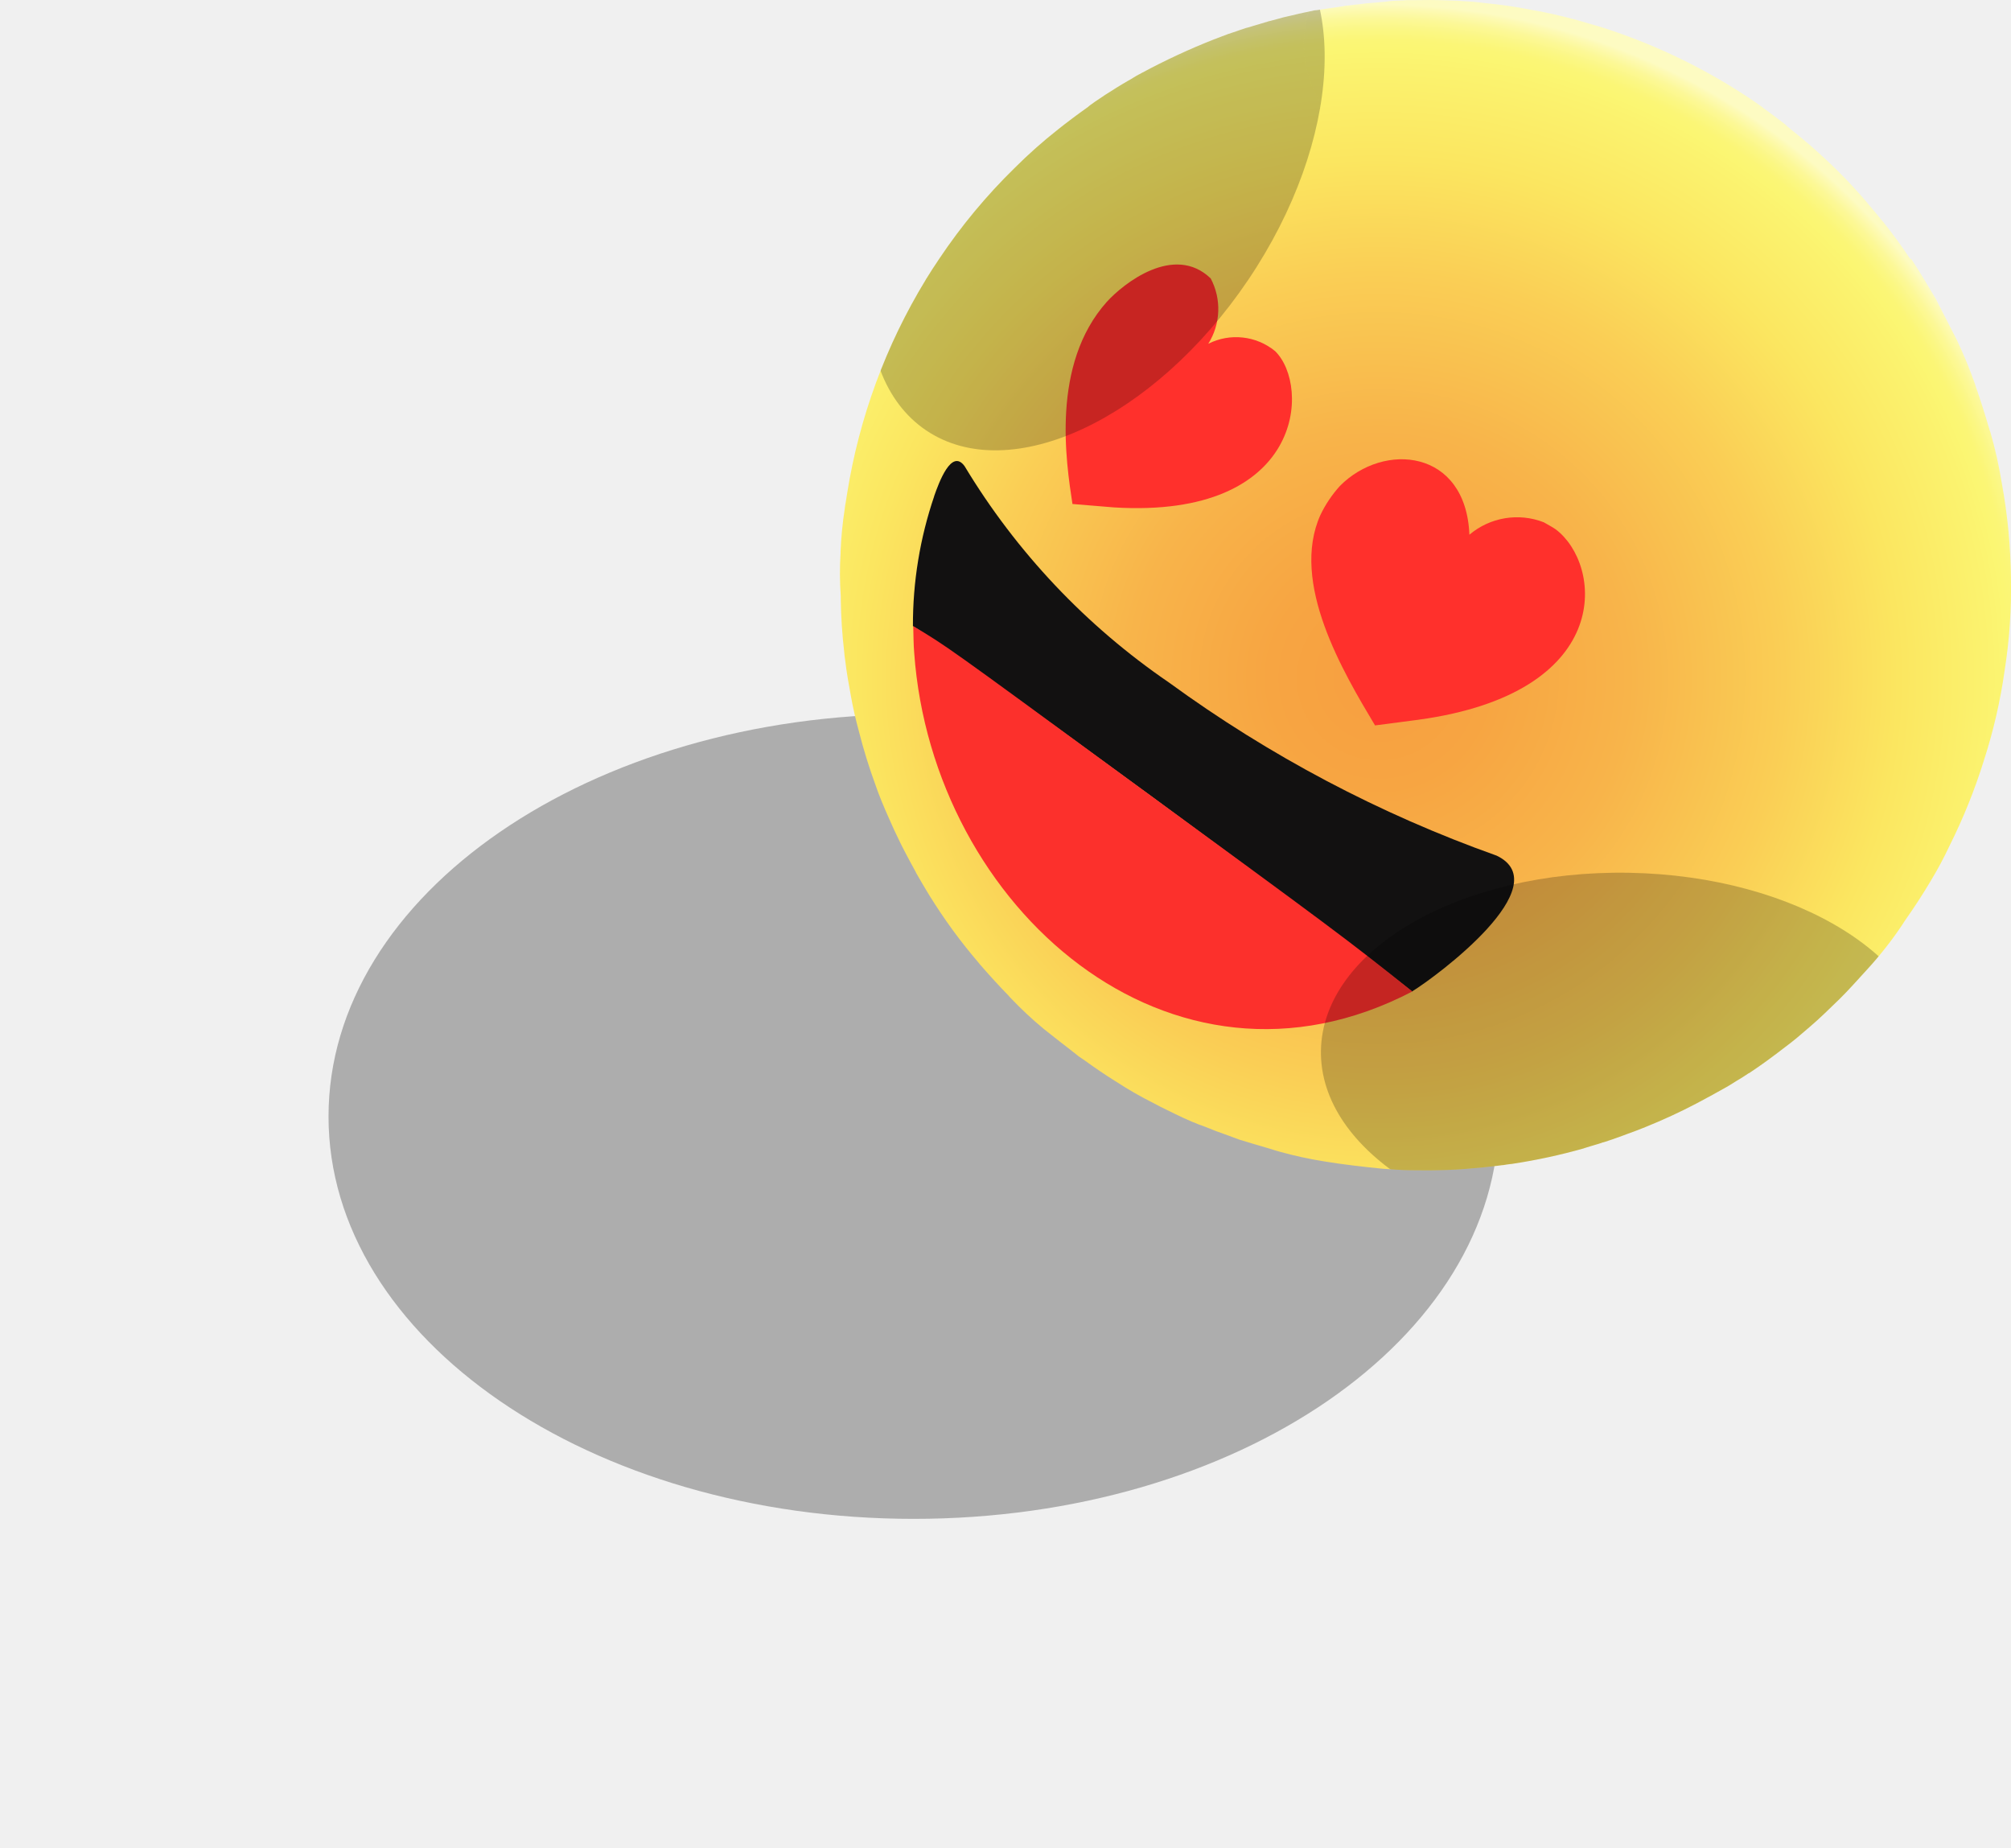
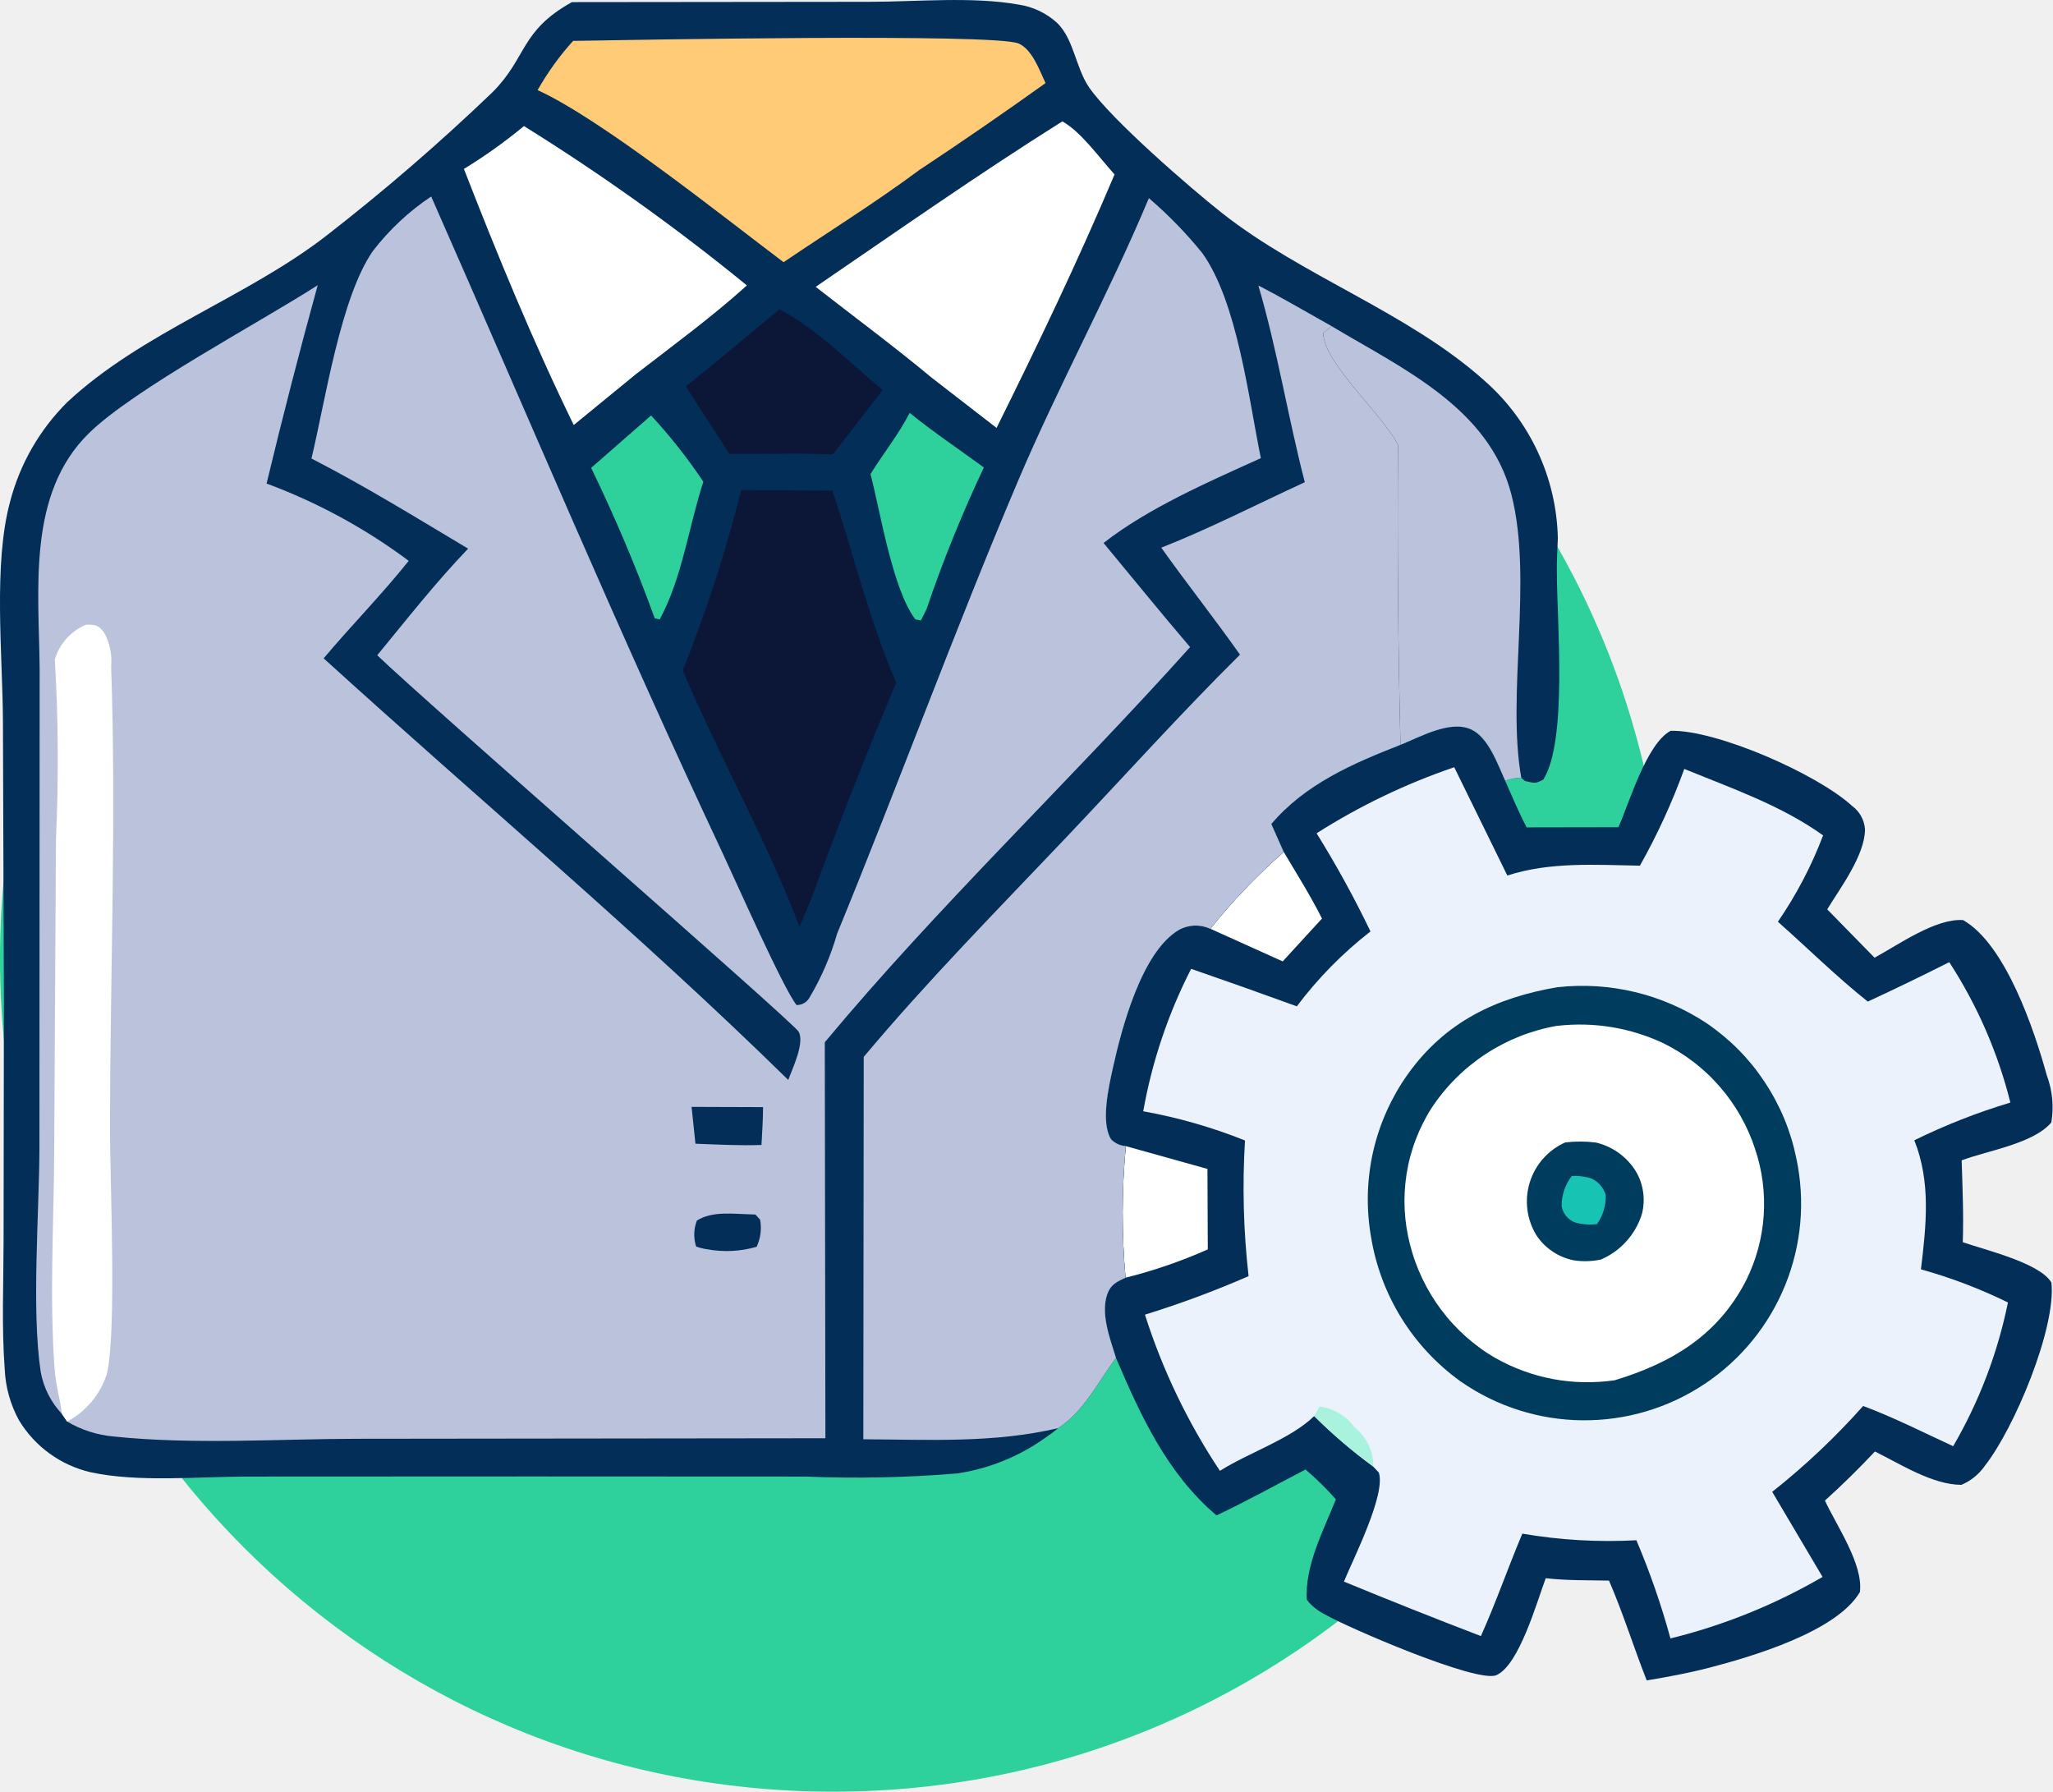
- <svg xmlns="http://www.w3.org/2000/svg" xmlns:xlink="http://www.w3.org/1999/xlink" width="82.478" height="75.758" viewBox="0 0 82.478 75.758">
+ <svg xmlns="http://www.w3.org/2000/svg" width="130.151" height="113.574" viewBox="0 0 130.151 113.574">
  <defs>
-     <radialGradient id="radial-gradient" cx="0.471" cy="0.58" r="0.575" gradientTransform="matrix(-0.999, -0.004, -0.004, 1, 0.933, 0.001)" gradientUnits="objectBoundingBox">
-       <stop offset="0" stop-color="#f79f40" />
-       <stop offset="0.163" stop-color="#f7a542" />
-       <stop offset="0.371" stop-color="#f8b44a" />
-       <stop offset="0.601" stop-color="#face55" />
-       <stop offset="0.771" stop-color="#fbe660" />
-       <stop offset="0.91" stop-color="#fbf36f" />
-       <stop offset="0.932" stop-color="#fbf672" />
-       <stop offset="0.947" stop-color="#fbf676" />
-       <stop offset="0.962" stop-color="#fbf783" />
-       <stop offset="0.978" stop-color="#fcf897" />
-       <stop offset="0.994" stop-color="#fdfab4" />
-       <stop offset="1" stop-color="#fdfbc2" />
-     </radialGradient>
    <clipPath id="clip-path">
-       <path id="Trazado_116496" data-name="Trazado 116496" d="M52.65,29.84v-.06c0-.11-.03-.77-.15-1.75-.01-.09-.02-.17-.03-.26-.02-.12-.04-.25-.06-.38a23.894,23.894,0,0,0-3.15-8.77c0-.01-.01-.01-.01-.02-.17-.29-.35-.57-.54-.85h0a23.353,23.353,0,0,0-3.06-3.74,20.449,20.449,0,0,0-1.77-1.6c-.39-.32-.78-.62-1.19-.91a.265.265,0,0,1-.06-.05l-.05-.04-.21-.15c-.26-.18-.55-.37-.86-.57h0c-.01-.01-.02-.01-.03-.02-.15-.09-.3-.19-.47-.28-.07-.04-.15-.09-.22-.13s-.12-.07-.19-.11a1.092,1.092,0,0,0-.15-.08,25.413,25.413,0,0,0-2.93-1.4c-.26-.11-.47-.18-.58-.23l-.18-.07-.18-.07c-.01,0-.02-.01-.03-.01l-.04-.01-.3-.1-.04-.01c-.01,0-.03-.01-.04-.01l-.2-.07a2.759,2.759,0,0,0-.27-.08l-.23-.07c-.04-.01-.09-.03-.13-.04-.01,0-.03-.01-.04-.01s-.03-.01-.05-.01a.636.636,0,0,1-.07-.02l-.26-.07-.22-.06c-.07-.02-.14-.03-.21-.05h-.01l-.13-.03-.25-.06-.18-.04a2.049,2.049,0,0,0-.24-.05c-.01,0-.03-.01-.04-.01-.06-.01-.12-.03-.18-.04l-.11-.02-.13-.03h-.02l-.04-.01c-.02,0-.05-.01-.07-.01a1.766,1.766,0,0,1-.2-.04.6.6,0,0,0-.12-.02h0a2.068,2.068,0,0,1-.22-.04l-.19-.03c-.03-.01-.07-.01-.11-.02a.985.985,0,0,0-.17-.02,1,1,0,0,0-.16-.02l-.27-.03-.25-.03c-.03,0-.05-.01-.08-.01h-.02a1.641,1.641,0,0,0-.23-.02l-.34-.03c-.08-.01-.16-.01-.23-.02-.09-.01-.17-.01-.26-.02s-.18-.01-.27-.02A.97.97,0,0,1,29.76,7h-.37c-.48-.01-.96-.01-1.45,0-.11,0-.21,0-.31.01s-.22.01-.32.02c-.07,0-.13.01-.19.01-.16.01-.31.02-.46.04-.05,0-.11.01-.16.01-.22.02-.43.04-.64.07-.1.01-.2.02-.3.04h-.01c-.02,0-.04.01-.06.01q-.24.03-.45.06c-.11.02-.23.04-.34.05-.26.04-.47.08-.61.11-.7.14-1.38.3-2.06.5-.41.11-.77.22-1.21.38a24.021,24.021,0,0,0-5.31,2.61h0c-.17.11-.33.22-.49.33a.265.265,0,0,0-.06.05c-.28.2-.56.4-.84.61a.423.423,0,0,1-.07.05l-.02.02-.02.02c-.01.01-.02.02-.03.02s-.02.01-.03.02c-.08.06-.15.12-.23.18-.15.12-.3.24-.44.36-.08.07-.16.13-.24.2-.16.14-.32.27-.46.4l-.02.02-.02.02c-.03.03-.07.06-.1.09-.75.69-1.21,1.19-1.24,1.22-.23.25-.46.51-.69.77-.16.19-.33.38-.5.59-.01.01-.02.03-.04.04l-.03.03c-.34.42-.69.89-1.08,1.46l-.01.01-.01.01c-.01.01-.01.02-.02.02-.18.26-.36.55-.54.86-.16.26-.32.52-.46.75l-.46.88c-.15.29-.29.56-.42.82a16.758,16.758,0,0,0-.76,1.82h0v.01c-.22.6-.42,1.23-.6,1.84l-.01.02a.037.037,0,0,1-.01.03,17.968,17.968,0,0,0-.5,2.13,23.506,23.506,0,0,0-.17,7.66,22.794,22.794,0,0,0,.82,3.68,23.944,23.944,0,0,0,1.38,3.51,15.311,15.311,0,0,0,.75,1.42c.32.56.68,1.11,1.06,1.66.04.07.09.13.13.2a16,16,0,0,0,1.39,1.8c.34.37.78.88,1.14,1.24s.83.82,1.22,1.15h0c.42.37.6.53.99.83q.72.585,1.47,1.08h.01c.16.11.32.22.49.32.19.12.38.24.55.34.09.05.22.13.36.21a.573.573,0,0,1,.07.04c.15.09.33.18.52.29.04.02.09.05.13.07a22.789,22.789,0,0,0,2.12,1c.18.07.42.17.7.28l.24.09.42.15.3.1.11.03c.01,0,.01,0,.02.01l.16.05a2.759,2.759,0,0,0,.27.08l.26.08c.01,0,.02,0,.02.01a22.1,22.1,0,0,0,2.96.66l.09.01c.08.01.17.03.27.04h.03l.23.03.53.06c.24.03.56.05.79.07s.49.03.74.04h.02c.13.01.25.01.37.01.33.01.77,0,1.1.01s.79-.03,1.13-.05c.72-.06,1.68-.17,2.39-.28a18.747,18.747,0,0,0,1.84-.38c.14-.04.28-.08.43-.12.43-.12.87-.25,1.24-.36l.43-.16c.35-.12.69-.25,1.03-.38l.17-.06c.4-.15.89-.38,1.32-.59.19-.09.37-.18.55-.28a15.71,15.71,0,0,0,1.56-.88c.02-.01.03-.02.05-.03.41-.26.82-.52,1.22-.81.09-.06.18-.12.26-.17l.44-.34c.12-.09.23-.18.35-.27l.66-.52a14.289,14.289,0,0,0,1.37-1.26l.03-.03.07-.07c.35-.35.74-.77,1.2-1.29a.138.138,0,0,0,.03-.04h0a20.958,20.958,0,0,0,2.02-2.71c.01-.01.01-.02.02-.03.19-.3.38-.61.57-.95v-.01h0c.08-.14.16-.29.24-.44.11-.2.22-.41.31-.59l.09-.18c.16-.32.31-.65.47-.99.21-.47.41-.94.56-1.36h0c.26-.7.5-1.44.71-2.23.13-.48.25-.96.33-1.41.1-.48.18-.98.25-1.5.02-.12.03-.23.05-.34.08-.69.14-1.41.16-2.14v-.13C52.68,31.04,52.68,30.45,52.65,29.84Z" transform="translate(-4.654 -6.992)" />
-     </clipPath>
-     <linearGradient id="linear-gradient" x1="-0.166" y1="-323.933" x2="-1.166" y2="-323.933" gradientUnits="objectBoundingBox">
-       <stop offset="0" stop-color="#19b79c" />
-       <stop offset="0.405" stop-color="#1dbb9e" />
-       <stop offset="0.825" stop-color="#2ac8a3" />
-       <stop offset="0.997" stop-color="#31cfa6" />
-     </linearGradient>
-     <linearGradient id="linear-gradient-2" x1="-2.106" y1="-363.238" x2="-3.08" y2="-363.238" xlink:href="#linear-gradient" />
-     <clipPath id="clip-path-2">
-       <path id="Trazado_116504" data-name="Trazado 116504" d="M4.652,29.65v-.06a15.757,15.757,0,0,1,.17-1.74,2.335,2.335,0,0,1,.04-.26c.02-.12.04-.25.06-.38a24.088,24.088,0,0,1,3.22-8.75c0-.01.01-.01.01-.02.18-.29.36-.57.55-.85h0a23.39,23.39,0,0,1,3.09-3.72,20.134,20.134,0,0,1,1.78-1.58q.585-.465,1.2-.9a.265.265,0,0,0,.06-.05l.05-.04.21-.15c.26-.18.55-.37.86-.56h0c.01-.01.02-.01.03-.02.15-.09.31-.19.47-.28a2.53,2.53,0,0,0,.22-.13c.06-.04.12-.07.19-.11.05-.03.1-.05.15-.08a27.308,27.308,0,0,1,2.95-1.37c.26-.1.47-.18.58-.22l.18-.06.18-.06c.01,0,.02-.01.03-.01l.05-.02.3-.1.04-.01c.01,0,.03-.01.04-.01l.2-.06c.08-.02.19-.06.27-.08l.23-.07a.647.647,0,0,0,.13-.04c.01,0,.03-.01.04-.01s.03-.01.05-.01a.637.637,0,0,0,.07-.02l.26-.07.22-.06c.07-.02.14-.03.21-.05h.01l.13-.03c.08-.02.18-.04.25-.06l.18-.04c.08-.02.16-.03.24-.05.01,0,.03-.01.04-.01a1.163,1.163,0,0,0,.18-.04l.11-.01.13-.02h.02l.04-.01c.02,0,.05-.01.07-.01l.2-.03c.04-.01.09-.01.13-.02h0l.22-.03.19-.03a.516.516,0,0,0,.11-.02.985.985,0,0,1,.17-.02c.06-.01.11-.01.16-.02l.27-.03.25-.03c.03,0,.05-.01.08-.01h.02c.07-.01.15-.01.23-.02l.34-.03c.08-.01.16-.01.23-.02a1.569,1.569,0,0,1,.24-.03,2.437,2.437,0,0,1,.27-.01.86.86,0,0,1,.16-.01l.15-.01h.24c.49-.01.97-.01,1.45.01.11,0,.21.01.31.01s.22.01.32.02c.07,0,.13.01.19.01.16.01.31.02.46.04.05.01.11.01.16.02.22.02.43.05.64.07.1.01.2.03.3.04h.01c.02,0,.04.01.06.01.16.02.31.05.45.07l.34.06c.26.05.47.09.6.11.69.14,1.38.31,2.06.52.41.11.76.23,1.21.39a24.178,24.178,0,0,1,5.28,2.65h0c.16.11.33.22.49.34a.265.265,0,0,1,.06.05c.28.2.56.41.83.62a.424.424,0,0,0,.07.05l.02.02.02.02.03.03c.01.01.02.01.02.02.08.06.15.12.22.18.15.12.3.24.44.36.08.07.16.14.24.2.16.14.31.28.46.41l.02.02.02.02c.03.03.07.06.1.09.75.69,1.2,1.2,1.23,1.23.23.25.46.51.68.78.16.19.32.38.49.59.01.01.02.03.04.04l.02.03c.33.42.69.89,1.07,1.47l.04.01.01.01c.01.01.01.02.02.02.17.26.36.56.54.86.16.26.31.53.45.75l.45.88c.15.29.29.56.42.82a18.431,18.431,0,0,1,.75,1.83h0v.01c.21.6.41,1.23.59,1.85l.01.02a.037.037,0,0,0,.01.03,17.59,17.59,0,0,1,.48,2.14,22.71,22.71,0,0,1,.37,3.87,21.465,21.465,0,0,1-.26,3.8,21.96,21.96,0,0,1-.85,3.68,23.286,23.286,0,0,1-1.41,3.5,15.244,15.244,0,0,1-.76,1.42c-.33.56-.69,1.11-1.07,1.65-.04.07-.09.13-.13.2a15.2,15.2,0,0,1-1.41,1.79c-.34.37-.79.88-1.15,1.23s-.84.82-1.22,1.14h0c-.43.37-.6.52-1,.82-.49.38-.98.74-1.48,1.07H41.9c-.16.11-.32.21-.49.31-.19.12-.38.24-.55.33-.09.05-.22.12-.36.2a.574.574,0,0,0-.07.04c-.15.08-.33.18-.52.28-.04.02-.09.05-.13.07a23.108,23.108,0,0,1-2.12.98c-.18.07-.42.17-.71.27l-.24.09-.42.15-.3.1-.11.03c-.01,0-.01,0-.02.01l-.16.05c-.08.02-.19.06-.27.08l-.26.08c-.01,0-.02,0-.02.01a23.962,23.962,0,0,1-2.96.64l-.09.01c-.08.01-.17.02-.27.04H31.8l-.23.03-.53.06c-.24.02-.56.05-.79.07s-.49.03-.74.04h-.02c-.13,0-.25.01-.37.01-.33.01-.77,0-1.1,0s-.79-.04-1.13-.06c-.72-.07-1.68-.18-2.39-.3a16.281,16.281,0,0,1-1.84-.4c-.14-.04-.28-.08-.43-.13-.43-.12-.87-.26-1.24-.37l-.43-.16c-.35-.12-.69-.25-1.03-.39l-.17-.06c-.4-.15-.88-.38-1.32-.6-.19-.09-.37-.18-.55-.28a15.612,15.612,0,0,1-1.55-.89.219.219,0,0,0-.05-.03c-.41-.26-.81-.53-1.21-.82-.09-.06-.17-.12-.25-.17L14,49.97c-.12-.09-.23-.18-.35-.27l-.66-.52a15.233,15.233,0,0,1-1.36-1.27l-.03-.03-.06-.07c-.34-.35-.74-.78-1.19-1.3a.138.138,0,0,1-.03-.04h0a21.889,21.889,0,0,1-2-2.73c-.01-.01-.01-.02-.02-.03-.18-.3-.37-.61-.56-.95v-.01h0c-.08-.14-.16-.29-.24-.44-.11-.21-.22-.41-.31-.59l-.09-.18c-.16-.32-.31-.65-.46-.99-.21-.47-.41-.95-.55-1.36h0a22.441,22.441,0,0,1-.69-2.23c-.13-.48-.24-.96-.32-1.41-.09-.49-.18-.98-.24-1.5-.02-.12-.03-.23-.04-.34a21.166,21.166,0,0,1-.14-2.14v-.13A13.347,13.347,0,0,1,4.652,29.65Z" transform="translate(-4.627 -6.983)" fill="url(#radial-gradient)" />
+       <rect id="Rectángulo_461360" data-name="Rectángulo 461360" width="130.151" height="106.523" fill="none" />
    </clipPath>
  </defs>
-   <g id="Grupo_157926" data-name="Grupo 157926" transform="translate(13.474)">
-     <ellipse id="Elipse_4737" data-name="Elipse 4737" cx="24" cy="16.5" rx="24" ry="16.5" transform="translate(0 29.284)" fill="#0b0b0b" opacity="0.292" style="mix-blend-mode: multiply;isolation: isolate" />
-     <path id="Trazado_116493" data-name="Trazado 116493" d="M4.652,29.65v-.06a15.757,15.757,0,0,1,.17-1.74,2.335,2.335,0,0,1,.04-.26c.02-.12.04-.25.06-.38a24.088,24.088,0,0,1,3.22-8.75c0-.01.01-.01.01-.02.18-.29.36-.57.55-.85h0a23.39,23.39,0,0,1,3.09-3.72,20.134,20.134,0,0,1,1.78-1.58q.585-.465,1.2-.9a.265.265,0,0,0,.06-.05l.05-.04.21-.15c.26-.18.55-.37.86-.56h0c.01-.01.02-.01.03-.02.15-.09.31-.19.47-.28a2.53,2.53,0,0,0,.22-.13c.06-.04.12-.07.19-.11.05-.03.1-.05.15-.08a27.308,27.308,0,0,1,2.95-1.37c.26-.1.47-.18.58-.22l.18-.06.18-.06c.01,0,.02-.01.03-.01l.05-.02.3-.1.04-.01c.01,0,.03-.01.04-.01l.2-.06c.08-.02.19-.06.27-.08l.23-.07a.647.647,0,0,0,.13-.04c.01,0,.03-.01.04-.01s.03-.01.05-.01a.637.637,0,0,0,.07-.02l.26-.07.22-.06c.07-.02.14-.03.21-.05h.01l.13-.03c.08-.02.18-.04.25-.06l.18-.04c.08-.02.16-.03.24-.05.01,0,.03-.01.04-.01a1.163,1.163,0,0,0,.18-.04l.11-.01.13-.02h.02l.04-.01c.02,0,.05-.01.07-.01l.2-.03c.04-.01.09-.01.13-.02h0l.22-.03.19-.03a.516.516,0,0,0,.11-.02.985.985,0,0,1,.17-.02c.06-.01.11-.01.16-.02l.27-.03.25-.03c.03,0,.05-.01.08-.01h.02c.07-.01.15-.01.23-.02l.34-.03c.08-.01.16-.01.23-.02a1.569,1.569,0,0,1,.24-.03,2.437,2.437,0,0,1,.27-.01.86.86,0,0,1,.16-.01l.15-.01h.24c.49-.01.97-.01,1.45.01.11,0,.21.01.31.01s.22.01.32.02c.07,0,.13.01.19.01.16.01.31.02.46.04.05.01.11.01.16.02.22.02.43.05.64.07.1.01.2.03.3.04h.01c.02,0,.04.01.06.01.16.02.31.05.45.07l.34.06c.26.05.47.09.6.11.69.14,1.38.31,2.06.52.41.11.76.23,1.21.39a24.178,24.178,0,0,1,5.28,2.65h0c.16.11.33.22.49.34a.265.265,0,0,1,.06.05c.28.2.56.41.83.62a.424.424,0,0,0,.07.05l.02.02.02.02.03.03c.01.01.02.01.02.02.08.06.15.12.22.18.15.12.3.24.44.36.08.07.16.14.24.2.16.14.31.28.46.41l.02.02.02.02c.03.03.07.06.1.09.75.69,1.2,1.2,1.23,1.23.23.25.46.51.68.78.16.19.32.38.49.59.01.01.02.03.04.04l.02.03c.33.42.69.89,1.07,1.47l.04.01.01.01c.01.01.01.02.02.02.17.26.36.56.54.86.16.26.31.53.45.75l.45.88c.15.29.29.56.42.82a18.431,18.431,0,0,1,.75,1.83h0v.01c.21.6.41,1.23.59,1.85l.01.02a.037.037,0,0,0,.01.03,17.59,17.59,0,0,1,.48,2.14,22.71,22.71,0,0,1,.37,3.87,21.465,21.465,0,0,1-.26,3.8,21.96,21.96,0,0,1-.85,3.68,23.286,23.286,0,0,1-1.41,3.5,15.244,15.244,0,0,1-.76,1.42c-.33.56-.69,1.11-1.07,1.65-.04.07-.09.13-.13.2a15.2,15.2,0,0,1-1.41,1.79c-.34.37-.79.88-1.15,1.23s-.84.82-1.22,1.14h0c-.43.37-.6.52-1,.82-.49.38-.98.74-1.48,1.07H41.9c-.16.11-.32.21-.49.31-.19.12-.38.24-.55.33-.09.05-.22.12-.36.2a.574.574,0,0,0-.07.04c-.15.08-.33.18-.52.28-.04.02-.09.05-.13.07a23.108,23.108,0,0,1-2.12.98c-.18.07-.42.17-.71.27l-.24.09-.42.15-.3.1-.11.03c-.01,0-.01,0-.02.01l-.16.05c-.08.02-.19.06-.27.08l-.26.08c-.01,0-.02,0-.02.01a23.962,23.962,0,0,1-2.96.64l-.09.01c-.08.01-.17.02-.27.04H31.8l-.23.03-.53.06c-.24.02-.56.05-.79.07s-.49.03-.74.04h-.02c-.13,0-.25.01-.37.01-.33.01-.77,0-1.1,0s-.79-.04-1.13-.06c-.72-.07-1.68-.18-2.39-.3a16.281,16.281,0,0,1-1.84-.4c-.14-.04-.28-.08-.43-.13-.43-.12-.87-.26-1.24-.37l-.43-.16c-.35-.12-.69-.25-1.03-.39l-.17-.06c-.4-.15-.88-.38-1.32-.6-.19-.09-.37-.18-.55-.28a15.612,15.612,0,0,1-1.55-.89.219.219,0,0,0-.05-.03c-.41-.26-.81-.53-1.21-.82-.09-.06-.17-.12-.25-.17L14,49.97c-.12-.09-.23-.18-.35-.27l-.66-.52a15.233,15.233,0,0,1-1.36-1.27l-.03-.03-.06-.07c-.34-.35-.74-.78-1.19-1.3a.138.138,0,0,1-.03-.04h0a21.889,21.889,0,0,1-2-2.73c-.01-.01-.01-.02-.02-.03-.18-.3-.37-.61-.56-.95v-.01h0c-.08-.14-.16-.29-.24-.44-.11-.21-.22-.41-.31-.59l-.09-.18c-.16-.32-.31-.65-.46-.99-.21-.47-.41-.95-.55-1.36h0a22.441,22.441,0,0,1-.69-2.23c-.13-.48-.24-.96-.32-1.41-.09-.49-.18-.98-.24-1.5-.02-.12-.03-.23-.04-.34a21.166,21.166,0,0,1-.14-2.14v-.13A13.347,13.347,0,0,1,4.652,29.65Z" transform="translate(16.349 -6.983)" fill="url(#radial-gradient)" />
-     <g id="Grupo_86225" data-name="Grupo 86225" transform="translate(20.955 0.009)" clip-path="url(#clip-path)">
-       <path id="Trazado_116494" data-name="Trazado 116494" d="M50.67,21.64a4.37,4.37,0,0,1,.18-.46C50.8,21.33,50.74,21.48,50.67,21.64Z" transform="translate(-48.844 -6.992)" fill="url(#linear-gradient)" />
-       <path id="Trazado_116495" data-name="Trazado 116495" d="M4.7,34.92c.03-.14.05-.28.08-.41C4.75,34.65,4.73,34.79,4.7,34.92Z" transform="translate(43.196 -6.992)" fill="url(#linear-gradient-2)" />
-     </g>
-     <path id="Trazado_116497" data-name="Trazado 116497" d="M25.873,27.33A16.375,16.375,0,0,0,25,32.66c2.26,1.39,16.97,12.2,20.47,14.98,1.03-.63,6.02-4.35,3.47-5.57a52.925,52.925,0,0,1-13.44-7.1,28.664,28.664,0,0,1-8.38-8.87c-.54-.75-1.06.69-1.25,1.23" transform="translate(-1.032 -6.983)" fill="#121111" />
-     <path id="Trazado_116499" data-name="Trazado 116499" d="M29.22,33.76c.75,10.43,10.52,19.05,20.43,13.88-2.65-2.12-3.33-2.62-11.66-8.71-7.45-5.46-7.45-5.46-8.81-6.27.01.33.01.77.04,1.1" transform="translate(-5.199 -6.983)" fill="#fc302c" />
-     <g id="Grupo_86231" data-name="Grupo 86231" transform="translate(40.307 18.833)">
-       <path id="Trazado_116501" data-name="Trazado 116501" d="M22.473,28.1c-1.25,2.78.93,6.44,2.24,8.63.65-.09,1.52-.19,2.17-.29,7.67-1.22,7.14-6.32,5.24-7.75-.14-.1-.34-.2-.49-.29a3.024,3.024,0,0,0-3.05.51c-.14-3.51-3.51-3.82-5.31-2a4.969,4.969,0,0,0-.8,1.19" transform="translate(-22.099 -25.816)" fill="#ff302c" />
-     </g>
-     <g id="Grupo_86232" data-name="Grupo 86232" transform="translate(30.232 10.846)">
-       <path id="Trazado_116503" data-name="Trazado 116503" d="M35.806,19.36c-2.3,2.57-1.67,6.58-1.41,8.29.51.04,1.19.1,1.7.14,7.78.48,8.08-4.98,6.61-6.41a2.529,2.529,0,0,0-2.74-.3,2.679,2.679,0,0,0,.1-2.68c-1.5-1.44-3.58.21-4.26.96" transform="translate(-34.117 -17.829)" fill="#ff302c" />
-     </g>
-     <g id="Enmascarar_grupo_59" data-name="Enmascarar grupo 59" transform="translate(20.976 0)" clip-path="url(#clip-path-2)">
-       <g id="Grupo_86233" data-name="Grupo 86233" transform="translate(-2.683 -7.272)" opacity="0.561" style="mix-blend-mode: multiply;isolation: isolate">
-         <g id="Grupo_86230" data-name="Grupo 86230" transform="translate(0)">
-           <ellipse id="Elipse_4734" data-name="Elipse 4734" cx="12.5" cy="7.5" rx="12.5" ry="7.5" transform="translate(21.707 1.557)" fill="#fff" opacity="0.743" />
-           <ellipse id="Elipse_4735" data-name="Elipse 4735" cx="12.5" cy="7.5" rx="12.5" ry="7.5" transform="translate(26.415 8.388) rotate(124)" opacity="0.387" />
-           <ellipse id="Elipse_4736" data-name="Elipse 4736" cx="12.5" cy="7.5" rx="12.5" ry="7.5" transform="matrix(-1, -0.017, 0.017, -1, 47.282, 58.274)" opacity="0.387" />
+   <g id="Grupo_1195060" data-name="Grupo 1195060" transform="translate(13566.482 11972.074)">
+     <g id="Grupo_1195055" data-name="Grupo 1195055" transform="translate(-14495.906 -12365.631)">
+       <path id="Trazado_1013556" data-name="Trazado 1013556" d="M472.11,222.552a52.814,52.814,0,1,0,52.813-52.813,52.813,52.813,0,0,0-52.813,52.813" transform="translate(457.314 231.766)" fill="#2ed19b" />
+       <g id="Grupo_1194413" data-name="Grupo 1194413" transform="translate(13599.424 12354.557)">
+         <g id="Grupo_1194412" data-name="Grupo 1194412" transform="translate(-12670 -11961)">
+           <g id="Grupo_1194411" data-name="Grupo 1194411" clip-path="url(#clip-path)">
+             <path id="Trazado_1013312" data-name="Trazado 1013312" d="M174.8,103.774c1.259-.5,3.167-1.6,4.5-.967,1.081.509,1.671,2.214,2.138,3.239.44.992.858,2,1.364,2.962l5.819-.01c.705-1.581,1.775-5.287,3.311-6.113,2.929-.064,9.292,2.738,11.5,4.761a2.018,2.018,0,0,1,.821,1.485c-.009,1.648-1.561,3.706-2.395,5.073l3,3.065c1.536-.834,3.862-2.5,5.613-2.385,2.7,1.537,4.522,6.99,5.309,9.848a5.772,5.772,0,0,1,.285,2.982c-1.144,1.348-4.039,1.781-5.684,2.4.053,1.728.13,3.46.07,5.189,1.4.492,4.879,1.307,5.62,2.559.306,2.912-2.369,9.271-4.218,11.612a3.425,3.425,0,0,1-1.488,1.211c-1.82,0-3.865-1.313-5.482-2.114-1.023,1.086-2.061,2.114-3.172,3.11.742,1.6,2.44,4.041,2.219,5.8-1.472,2.518-6.87,4.1-9.566,4.8-1.306.337-2.621.583-3.951.8-.821-2.085-1.5-4.277-2.39-6.326-1.333-.026-2.685,0-4.01-.151-.555,1.476-1.688,5.528-3.135,6.147-1.219.522-9.434-3.025-10.836-3.838a3.4,3.4,0,0,1-1.172-.935c-.15-2.138,1.06-4.422,1.84-6.374a19.05,19.05,0,0,0-1.925-1.891c-1.874.973-3.736,2.007-5.644,2.91-3.116-2.642-4.8-6.294-6.374-9.989-.374-1.213-1-2.812-.544-4.06.219-.6.608-.77,1.148-1.024a45.712,45.712,0,0,1,.018-8.339,1.437,1.437,0,0,1-.931-.428c-.673-1.075-.15-3.335.114-4.536.552-2.509,1.83-7.371,4.189-8.746a2.18,2.18,0,0,1,1.986-.065,37.334,37.334,0,0,1,4.655-4.869l-.79-1.775c2.155-2.539,5.163-3.837,8.19-5.021" transform="translate(-86.02 -56.56)" fill="#022e58" />
+             <path id="Trazado_1013313" data-name="Trazado 1013313" d="M170.953,125.2a37.335,37.335,0,0,1,4.655-4.869c.827,1.392,1.7,2.776,2.425,4.223l-2.491,2.715Z" transform="translate(-94.225 -66.326)" fill="#fff" />
+             <path id="Trazado_1013314" data-name="Trazado 1013314" d="M158.761,161.874l5.178,1.446.022,5.1a31.411,31.411,0,0,1-5.217,1.795,45.713,45.713,0,0,1,.018-8.339" transform="translate(-87.392 -89.221)" fill="#fff" />
+             <path id="Trazado_1013315" data-name="Trazado 1013315" d="M181.2,108.351l3.368,6.869c2.71-.879,5.592-.673,8.406-.625a40.874,40.874,0,0,0,2.812-6.132c3,1.228,6.152,2.312,8.8,4.214a25.8,25.8,0,0,1-2.866,5.473c1.886,1.671,3.735,3.5,5.7,5.062q2.6-1.207,5.165-2.5a29.446,29.446,0,0,1,3.874,8.9,39.616,39.616,0,0,0-6.09,2.391c1.06,2.659.755,5.4.42,8.181a32.133,32.133,0,0,1,5.516,2.1,30.009,30.009,0,0,1-3.472,9.111c-1.883-.868-3.766-1.825-5.708-2.55a45.321,45.321,0,0,1-5.765,5.443l3.192,5.394a36.538,36.538,0,0,1-9.643,3.9,48.672,48.672,0,0,0-2.16-6.225,32.355,32.355,0,0,1-7.23-.419c-.905,2.145-1.673,4.374-2.627,6.493q-4.363-1.67-8.682-3.453c.553-1.373,2.671-5.508,2.212-6.909l-.358-.382a32.829,32.829,0,0,1-3.745-3.2c-1.47,1.447-4.175,2.328-5.971,3.471a39.576,39.576,0,0,1-4.754-9.9,63.407,63.407,0,0,0,6.571-2.442,49.442,49.442,0,0,1-.228-8.6,33.042,33.042,0,0,0-6.451-1.852,32.075,32.075,0,0,1,3.037-9.029q3.361,1.16,6.7,2.377a25.159,25.159,0,0,1,4.669-4.748,65.339,65.339,0,0,0-3.416-6.221,40.7,40.7,0,0,1,8.717-4.185" transform="translate(-89.01 -59.72)" fill="#ecf2fb" />
+             <path id="Trazado_1013316" data-name="Trazado 1013316" d="M185.629,199.253l.335-.607a3.273,3.273,0,0,1,2.23,1.328,3.109,3.109,0,0,1,1.18,2.477,32.826,32.826,0,0,1-3.745-3.2" transform="translate(-102.314 -109.489)" fill="#a9f2de" />
+             <path id="Trazado_1013317" data-name="Trazado 1013317" d="M205.239,139.346a14.276,14.276,0,0,1,9.407,2.264q.273.185.537.383t.518.408q.254.211.5.433t.476.456q.232.234.453.479t.43.5q.209.255.4.521t.379.54q.182.275.352.557t.325.574q.156.291.3.589t.268.6q.127.3.239.615t.209.626q.1.316.178.635t.147.643a13.735,13.735,0,0,1-21.272,14.172,14.061,14.061,0,0,1-5.687-9.185q-.059-.335-.1-.672t-.066-.676q-.025-.339-.033-.678t0-.679q.009-.34.035-.678t.068-.676q.042-.337.1-.671t.135-.666q.075-.331.167-.658t.2-.649q.108-.322.232-.638t.263-.626q.139-.31.294-.612t.324-.6q.169-.294.353-.58t.382-.562c2.373-3.3,5.568-4.823,9.487-5.493" transform="translate(-106.484 -76.768)" fill="#003c5e" />
+             <path id="Trazado_1013318" data-name="Trazado 1013318" d="M208.092,144.812a12.414,12.414,0,0,1,6.724,1.111q.254.126.5.264t.489.288q.241.15.474.312t.458.335q.225.173.441.358t.422.379q.207.195.4.4t.382.419q.186.215.361.438t.339.456q.164.232.316.471t.292.487q.14.247.268.5t.242.513q.115.259.217.525t.19.535a10.888,10.888,0,0,1-.571,8.36c-1.78,3.47-4.732,5.23-8.33,6.317q-.485.072-.973.1t-.979.022q-.489-.009-.978-.058t-.969-.139q-.482-.09-.955-.219t-.933-.3q-.461-.168-.905-.373t-.872-.447q-.248-.145-.49-.3t-.474-.327q-.234-.17-.458-.35t-.44-.372q-.215-.192-.421-.394t-.4-.414q-.2-.212-.38-.433t-.358-.452q-.173-.23-.335-.469t-.311-.485q-.149-.246-.287-.5t-.262-.513q-.125-.26-.237-.526t-.21-.536q-.1-.271-.183-.547t-.156-.555q-.071-.273-.128-.548t-.1-.553q-.043-.278-.072-.558t-.043-.561q-.014-.281-.014-.563t.015-.562q.015-.281.044-.561t.072-.558q.044-.278.1-.553t.129-.548q.072-.272.157-.54t.185-.532q.1-.263.212-.521t.238-.51q.126-.252.264-.5t.289-.482a11.986,11.986,0,0,1,8-5.238" transform="translate(-109.347 -79.784)" fill="#fff" />
+             <path id="Trazado_1013319" data-name="Trazado 1013319" d="M218.117,161.281a8.021,8.021,0,0,1,1.949.008,4.083,4.083,0,0,1,2.4,1.631,3.7,3.7,0,0,1,.2.323,3.552,3.552,0,0,1,.161.342,3.734,3.734,0,0,1,.123.357,3.684,3.684,0,0,1,.085.368,3.56,3.56,0,0,1,.017,1.13,3.729,3.729,0,0,1-.074.371,4.643,4.643,0,0,1-2.594,2.891,4.8,4.8,0,0,1-1.665.063,3.7,3.7,0,0,1-2.433-1.6,4.1,4.1,0,0,1,1.83-5.885" transform="translate(-118.886 -88.862)" fill="#003c5e" />
+             <path id="Trazado_1013320" data-name="Trazado 1013320" d="M221.2,166.092a3.513,3.513,0,0,1,1.22.148,1.651,1.651,0,0,1,.934,1.067,3.09,3.09,0,0,1-.554,1.836,3.655,3.655,0,0,1-1.377-.1,1.346,1.346,0,0,1-.868-1.041,3.107,3.107,0,0,1,.645-1.911" transform="translate(-121.556 -91.546)" fill="#17c3b2" />
+             <path id="Trazado_1013321" data-name="Trazado 1013321" d="M36.256.134,55.122.114c3,0,6.521-.348,9.462.178a4.641,4.641,0,0,1,2.425,1.152c1.08,1.045,1.18,2.854,2.038,4.1,1.414,2.047,6.437,6.393,8.413,7.953,5.095,4.018,11.782,6.288,16.621,10.61A13.678,13.678,0,0,1,98.76,34.117c-.029.747-.077,1.5-.062,2.245.009,3.081.681,10.625-.857,13.052-.535.294-.564.225-1.171.092l-.227-.2a2.911,2.911,0,0,0-1.02.183c-.466-1.025-1.057-2.73-2.138-3.239-1.336-.63-3.244.465-4.5.967-3.026,1.184-6.034,2.482-8.19,5.021l.79,1.775a37.334,37.334,0,0,0-4.655,4.869,2.18,2.18,0,0,0-1.986.065c-2.359,1.375-3.636,6.237-4.189,8.746-.264,1.2-.788,3.46-.114,4.536a1.436,1.436,0,0,0,.931.428,45.712,45.712,0,0,0-.018,8.339c-.539.254-.929.422-1.148,1.024-.452,1.248.17,2.847.544,4.06-1.153,1.537-2.011,3.373-3.666,4.452a10.226,10.226,0,0,1-.851.632A12.849,12.849,0,0,1,60.7,93.4a77.546,77.546,0,0,1-9.661.2l-17.271-.008L15.692,93.6c-3.1,0-6.935.383-9.945-.274a7.2,7.2,0,0,1-4.538-3.284A7.407,7.407,0,0,1,.3,86.81c-.2-2.679-.077-5.437-.073-8.125l.02-15.059L.186,45.679C.165,41.5-.437,35.755.64,31.8a13.771,13.771,0,0,1,3.618-6.3C9,21.064,15.669,18.856,20.752,14.893A133.383,133.383,0,0,0,31.223,5.845c2.21-2.214,1.729-3.868,5.033-5.711" transform="translate(0 0)" fill="#022e58" />
+             <path id="Trazado_1013322" data-name="Trazado 1013322" d="M87.3,58.678a34.343,34.343,0,0,1,3.313,4.2c-.924,2.832-1.342,6.11-2.768,8.73l-.314-.073A100.129,100.129,0,0,0,83.5,62Z" transform="translate(-46.024 -32.342)" fill="#2ed19b" />
+             <path id="Trazado_1013323" data-name="Trazado 1013323" d="M125.447,58.32c1.5,1.22,3.143,2.316,4.7,3.458a85.024,85.024,0,0,0-3.638,8.992l-.349.7-.355-.062c-1.442-1.89-2.213-6.792-2.844-9.212.818-1.319,1.766-2.485,2.482-3.878" transform="translate(-67.775 -32.145)" fill="#2ed19b" />
+             <path id="Trazado_1013324" data-name="Trazado 1013324" d="M102.8,43.69c2.271,1.149,4.584,3.486,6.553,5.117l-3.166,4.078-2.017-.044-4.531.015-2.773-4.278q2.99-2.416,5.935-4.889" transform="translate(-53.391 -24.081)" fill="#0c1737" />
+             <path id="Trazado_1013325" data-name="Trazado 1013325" d="M69.336,17.806a135.591,135.591,0,0,1,14.131,10.1c-2.223,2.012-4.681,3.8-7.051,5.638l-3.925,3.212c-2.57-5.258-4.841-10.778-6.963-16.233a33.238,33.238,0,0,0,3.807-2.717" transform="translate(-36.118 -9.814)" fill="#fff" />
+             <path id="Trazado_1013326" data-name="Trazado 1013326" d="M187.422,46.055c4.468,2.679,9.991,5.167,11.406,10.682,1.381,5.38-.316,12.7.626,17.951a2.911,2.911,0,0,0-1.02.183c-.466-1.025-1.057-2.73-2.138-3.239-1.336-.63-3.244.465-4.5.967q-.232-9.5-.157-19.008c-.972-1.947-4.671-5.138-4.743-7.081Z" transform="translate(-103.011 -25.384)" fill="#bbc3dc" />
+             <path id="Trazado_1013327" data-name="Trazado 1013327" d="M130.84,17.142c1.177.641,2.39,2.35,3.314,3.365-2.307,5.464-4.844,10.755-7.479,16.067l-4.1-3.173c-2.391-1.99-4.914-3.854-7.367-5.77,5.179-3.541,10.326-7.15,15.637-10.489" transform="translate(-63.497 -9.448)" fill="#fff" />
+             <path id="Trazado_1013328" data-name="Trazado 1013328" d="M100.147,69.228l5.783.025c1.355,4.063,2.333,8.228,4.049,12.168q-2.872,6.831-5.419,13.791l-.716,1.693c-2.091-5.521-5.1-10.793-7.4-16.252a87.646,87.646,0,0,0,3.7-11.424" transform="translate(-53.16 -38.157)" fill="#0c1737" />
+             <path id="Trazado_1013329" data-name="Trazado 1013329" d="M78.18,5.538c3.687-.061,26.646-.485,28.225.159.873.356,1.352,1.718,1.726,2.516q-3.954,2.83-8.008,5.514c-2.766,2.057-5.745,3.908-8.6,5.84-3.85-2.9-11.563-9.078-15.593-10.908A17.528,17.528,0,0,1,78.18,5.538" transform="translate(-41.849 -2.946)" fill="#ffcb77" />
+             <path id="Trazado_1013330" data-name="Trazado 1013330" d="M146.995,40.329c1.565.808,3.092,1.71,4.629,2.57l-.528.455c.072,1.943,3.771,5.134,4.743,7.081q-.076,9.505.157,19.008c-3.026,1.184-6.034,2.482-8.19,5.021l.79,1.775a37.333,37.333,0,0,0-4.655,4.869,2.18,2.18,0,0,0-1.986.065c-2.359,1.375-3.636,6.237-4.189,8.746-.264,1.2-.788,3.46-.114,4.536a1.436,1.436,0,0,0,.931.428,45.712,45.712,0,0,0-.018,8.339c-.539.254-.929.422-1.148,1.024-.452,1.248.17,2.847.544,4.06-1.153,1.537-2.011,3.373-3.666,4.452-4.068.96-8.2.728-12.351.706l.025-24.239c4.058-4.842,8.509-9.352,12.855-13.932,3.663-3.86,7.22-7.821,11-11.565-1.618-2.293-3.364-4.495-4.992-6.783,3.077-1.211,6.094-2.767,9.1-4.149-1.071-4.135-1.737-8.364-2.943-12.466" transform="translate(-67.213 -22.228)" fill="#bbc3dc" />
+             <path id="Trazado_1013331" data-name="Trazado 1013331" d="M30.145,27.742c6.126,13.9,12,27.858,18.467,41.607.824,1.751,3.87,8.638,4.7,9.653a.93.93,0,0,0,.834-.5,17.29,17.29,0,0,0,1.737-4.03c3.9-9.5,7.431-19.176,11.441-28.632,2.581-6.087,5.771-11.9,8.322-17.988a26.849,26.849,0,0,1,3.387,3.482c2.231,3.122,2.933,9.216,3.712,13-3.273,1.479-7.149,3.164-9.972,5.377,1.827,2.2,3.627,4.429,5.486,6.6C70.752,64.686,62.236,72.78,55.1,81.362l.039,25.1-29.652.034c-5.057.009-10.431.382-15.456-.144a6.978,6.978,0,0,1-2.963-.949l-.329-.481a5.252,5.252,0,0,1-1.347-2.67C4.8,98.308,5.3,92.2,5.312,88.025l.013-30.349c-.044-5.013-.813-11.085,3.14-14.939,2.86-2.789,10.751-6.964,14.488-9.367q-1.724,6.26-3.241,12.573a35.95,35.95,0,0,1,9.011,4.9c-1.708,2.14-3.631,4.088-5.393,6.18,9.792,8.907,20.009,17.462,29.454,26.727.259-.714,1.047-2.329.664-3.053-.3-.574-23.538-20.8-26.721-23.869,1.879-2.282,3.713-4.626,5.762-6.757-3.277-1.956-6.534-3.97-9.931-5.713.875-3.648,1.842-10.2,3.892-13.155a15.59,15.59,0,0,1,3.7-3.459" transform="translate(-2.812 -15.291)" fill="#bbc3dc" />
+             <path id="Trazado_1013332" data-name="Trazado 1013332" d="M101.748,171.464l.192,0,.3.324a2.823,2.823,0,0,1-.218,1.723,6.787,6.787,0,0,1-3.136.158,3.406,3.406,0,0,1-.7-.175,2.453,2.453,0,0,1,.047-1.644c.99-.631,2.353-.413,3.512-.392" transform="translate(-54.054 -94.477)" fill="#022e58" />
+             <path id="Trazado_1013333" data-name="Trazado 1013333" d="M97.684,156.332l4.531.015c0,.8-.06,1.6-.1,2.4-1.4.047-2.791-.027-4.186-.081Z" transform="translate(-53.841 -86.166)" fill="#022e58" />
+             <path id="Trazado_1013334" data-name="Trazado 1013334" d="M7.525,90.439a3.437,3.437,0,0,1,2-2.226c.535.016.728,0,1.1.461a3.672,3.672,0,0,1,.472,2.177c.33,9.626-.055,19.4-.073,29.043-.007,3.534.441,13.218-.2,15.829a5.231,5.231,0,0,1-2.515,3.012l-.329-.481c-.118-.94-.39-1.841-.461-2.8-.34-4.526-.055-9.257-.031-13.8L7.6,101.8a108.831,108.831,0,0,0-.071-11.36" transform="translate(-4.052 -48.621)" fill="#fff" />
+           </g>
        </g>
      </g>
    </g>
  </g>
</svg>
